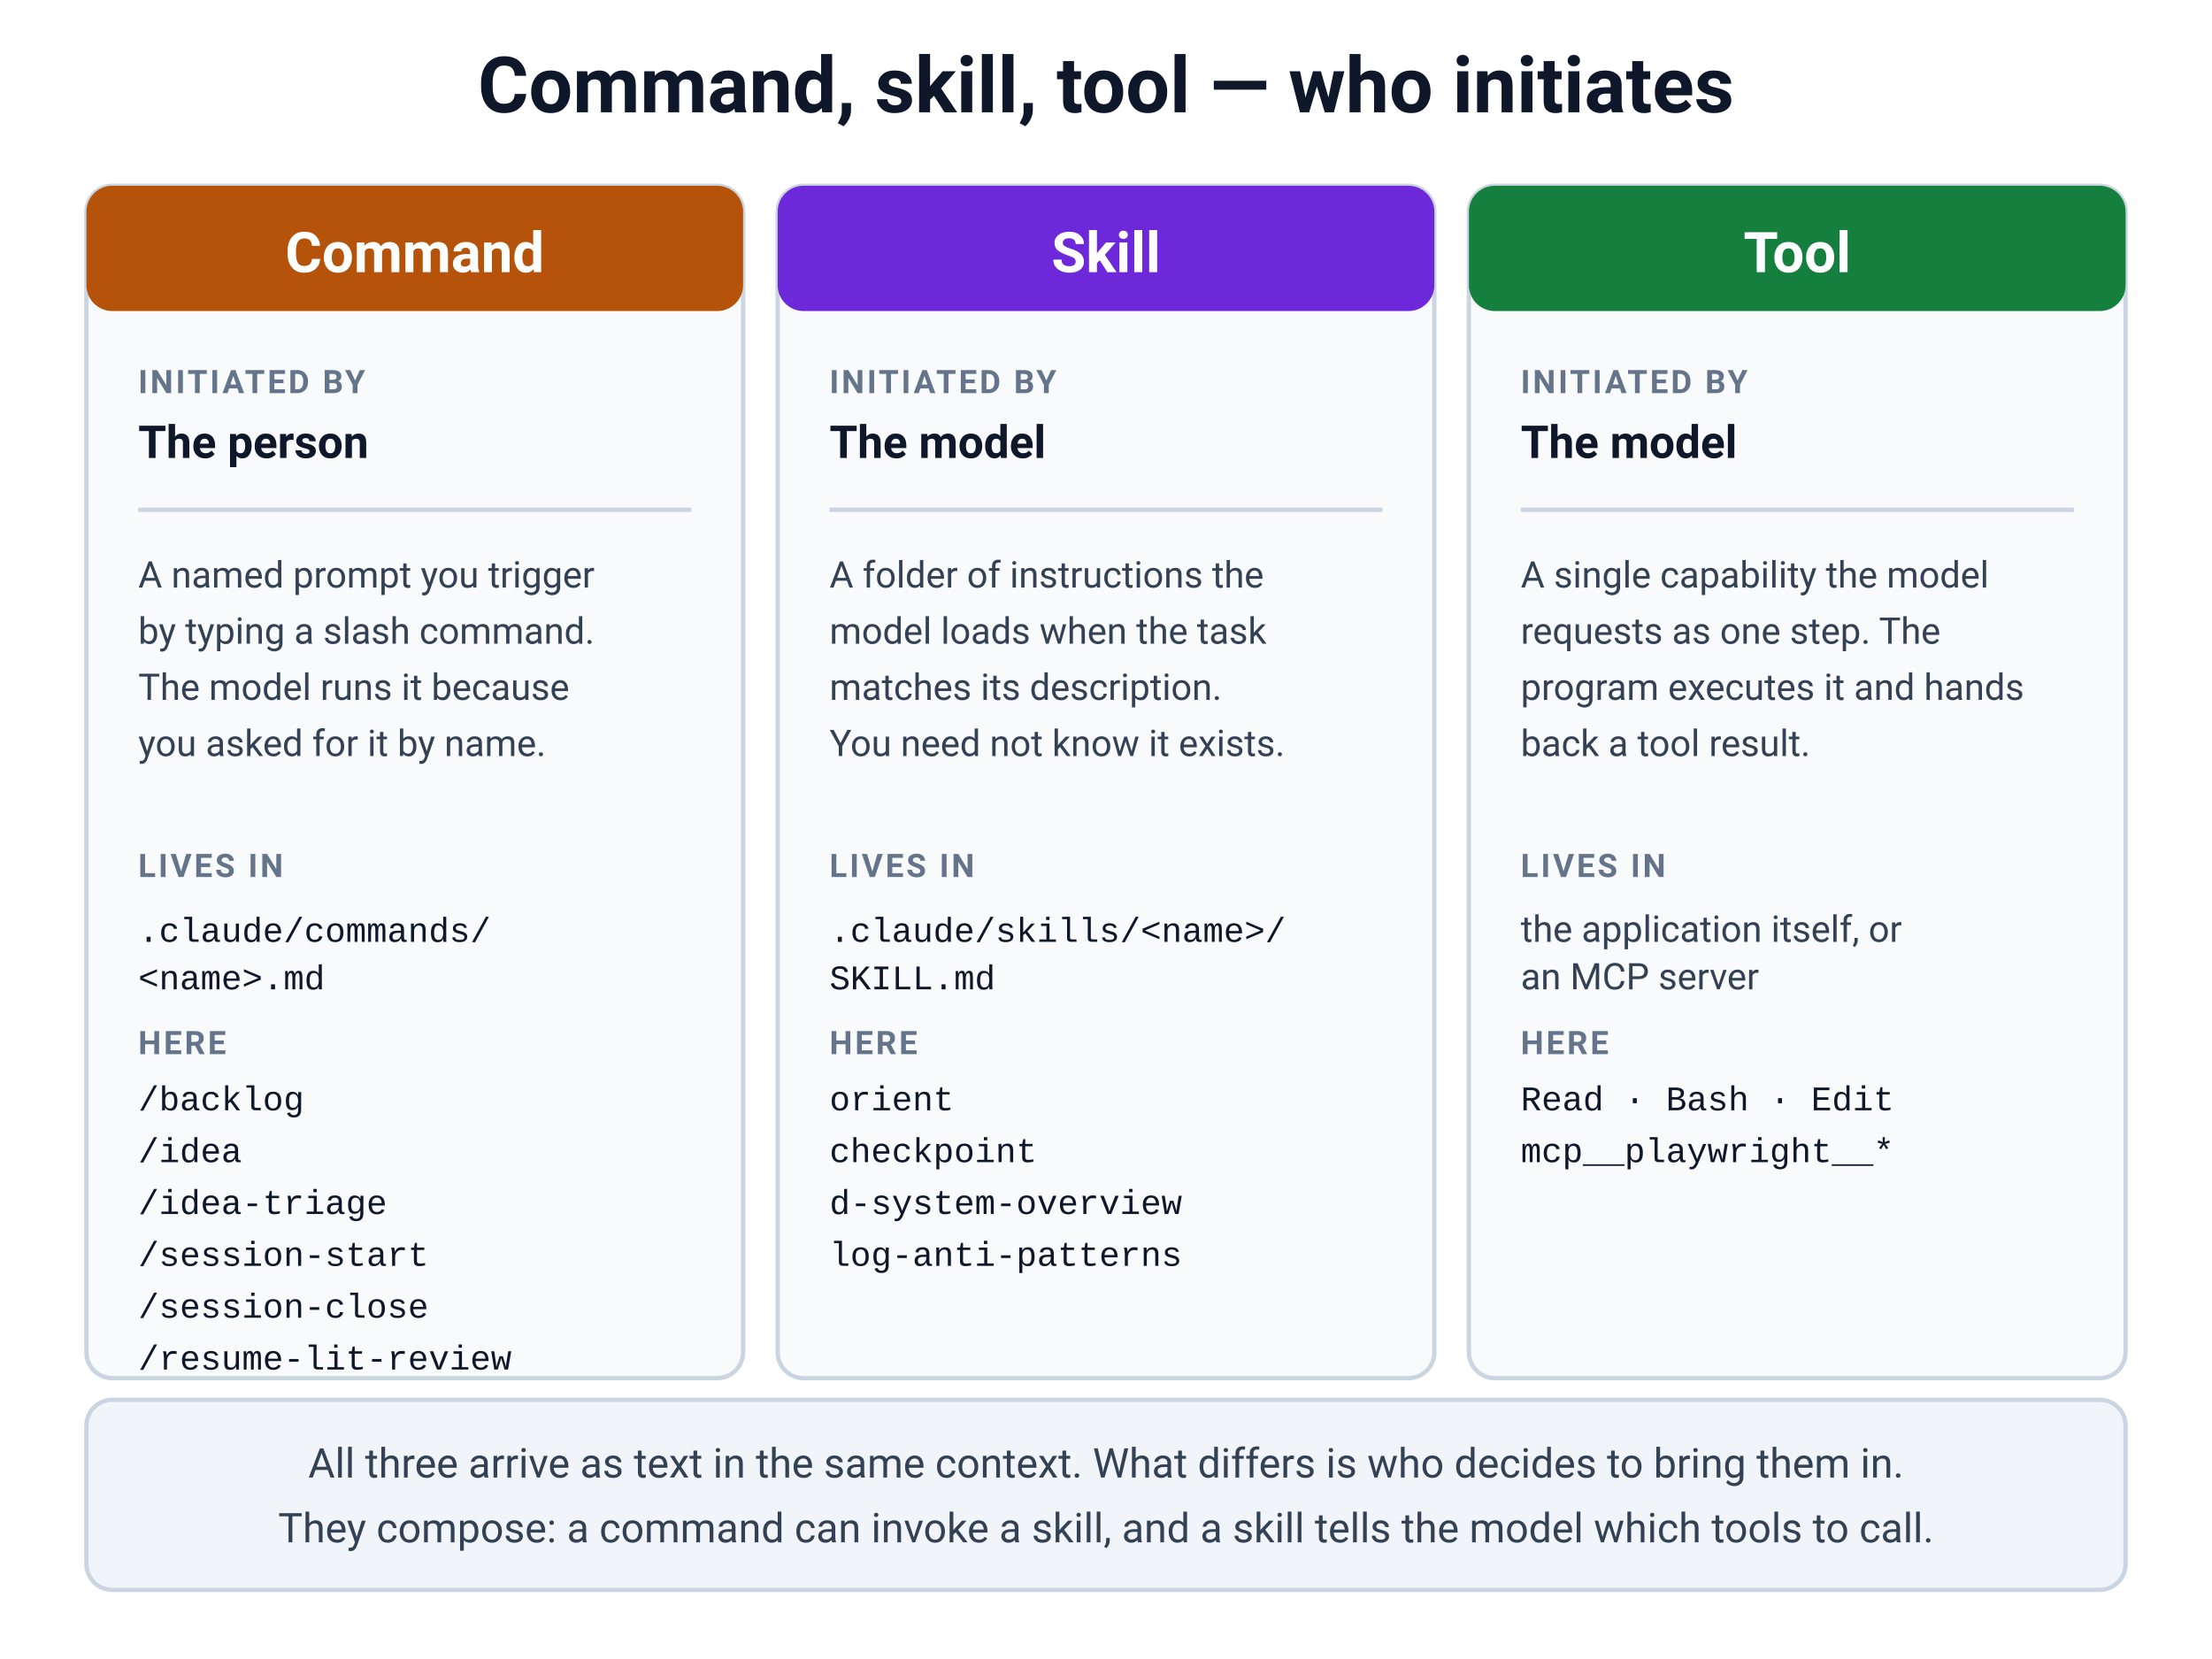
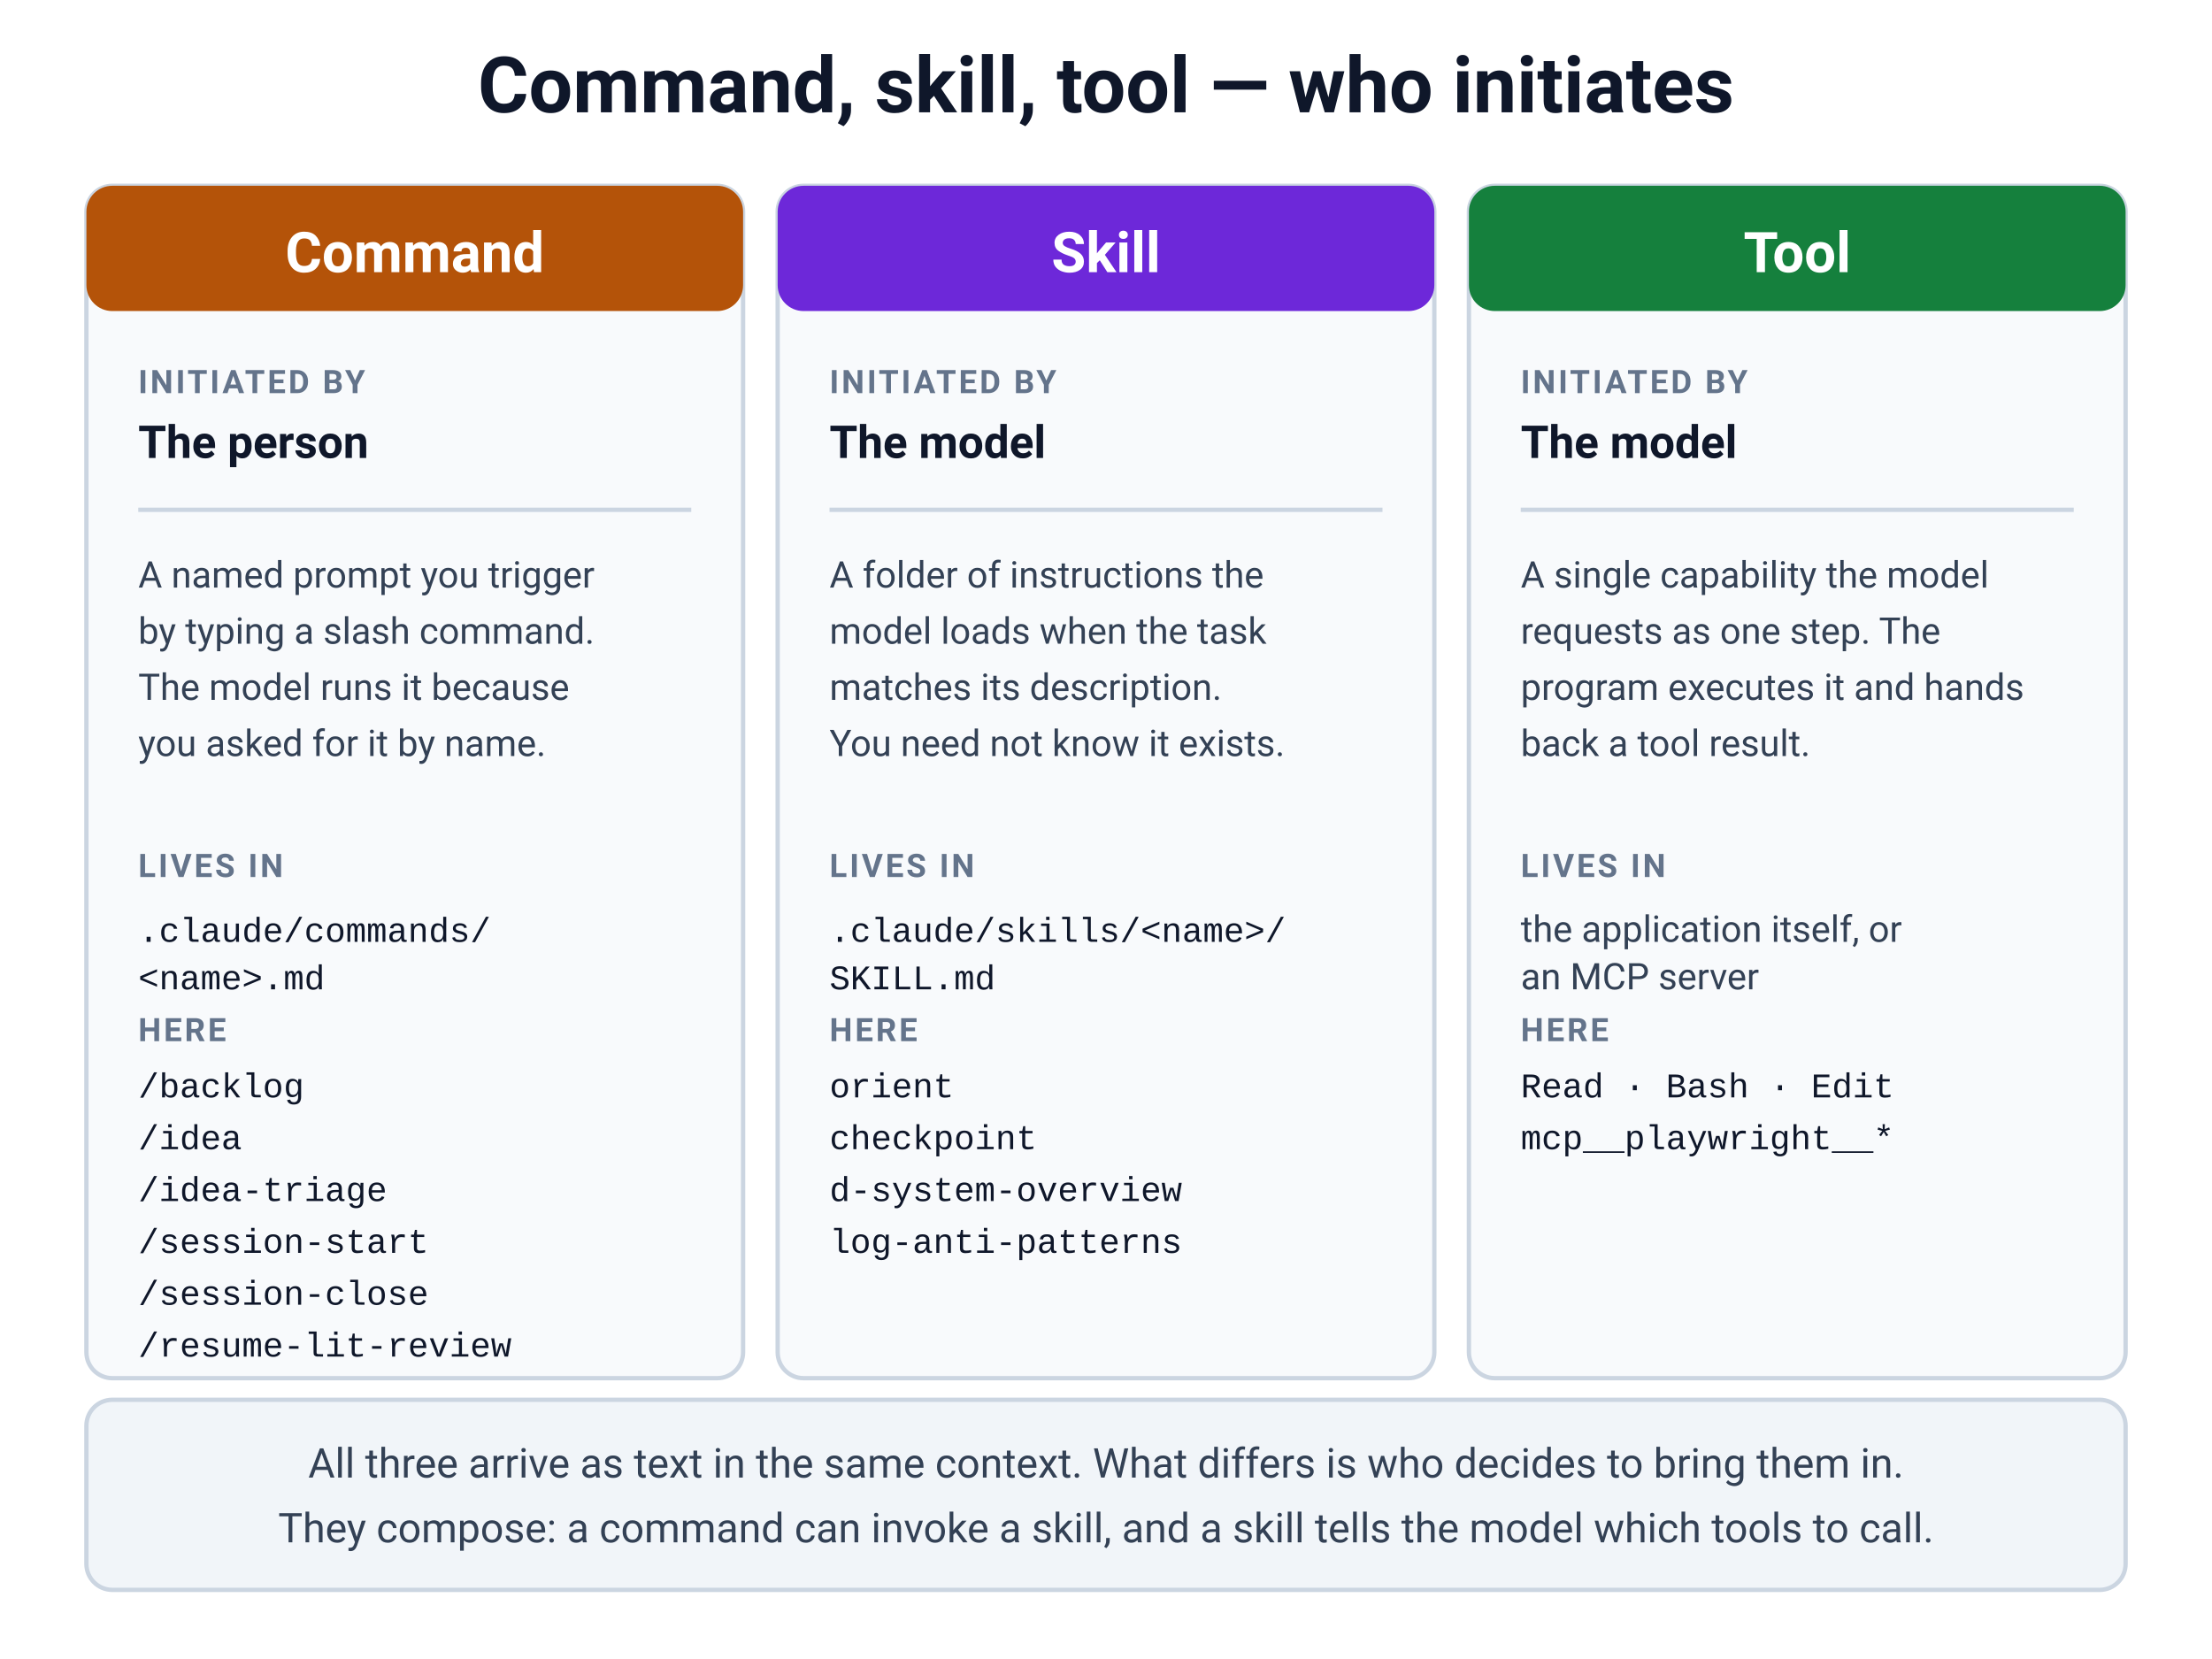
<svg xmlns="http://www.w3.org/2000/svg" width="1024" height="768" viewBox="0 0 1024 768" role="img" aria-label="Command, skill, tool — who initiates">
  <defs>
    <style>
      text { font-family: ui-sans-serif, system-ui, "Segoe UI", Roboto, Helvetica, Arial, sans-serif; }
      .mono { font-family: ui-monospace, SFMono-Regular, Menlo, Consolas, "Liberation Mono", monospace; font-size: 16px; fill: #0f172a; }
      .title { font-size: 36px; font-weight: 700; fill: #0f172a; }
      .colhead { font-size: 26px; font-weight: 700; fill: #ffffff; }
      .who { font-size: 21px; font-weight: 700; fill: #0f172a; }
      .cap { font-size: 15px; font-weight: 700; fill: #64748b; letter-spacing: 0.08em; }
      .body { font-size: 17px; fill: #334155; }
      .foot { font-size: 19px; fill: #334155; }
      .panel { fill: #f8fafc; stroke: #cbd5e1; stroke-width: 2; }
      .rule { stroke: #cbd5e1; stroke-width: 2; }
      .cmd { fill: #b45309; }
      .skl { fill: #6d28d9; }
      .tl { fill: #15803d; }
      .band { fill: #f1f5f9; stroke: #cbd5e1; stroke-width: 2; }
    </style>
  </defs>
  <rect width="1024" height="768" fill="#ffffff" />
  <text class="title" x="512" y="52" text-anchor="middle">Command, skill, tool — who initiates</text>
  <rect class="panel" x="40" y="86" width="304" height="552" rx="12" />
  <rect class="cmd" x="40" y="86" width="304" height="58" rx="12" />
  <text class="colhead" x="192" y="126" text-anchor="middle">Command</text>
  <text class="cap" x="64" y="182">INITIATED BY</text>
  <text class="who" x="64" y="212">The person</text>
  <line class="rule" x1="64" y1="236" x2="320" y2="236" />
  <text class="body" x="64" y="272">A named prompt you trigger</text>
  <text class="body" x="64" y="298">by typing a slash command.</text>
  <text class="body" x="64" y="324">The model runs it because</text>
  <text class="body" x="64" y="350">you asked for it by name.</text>
  <text class="cap" x="64" y="406">LIVES IN</text>
  <text class="mono" x="64" y="436">.claude/commands/</text>
  <text class="mono" x="64" y="458">  &lt;name&gt;.md</text>
-   <text class="cap" x="64" y="488">HERE</text>
-   <text class="mono" x="64" y="514">/backlog</text>
-   <text class="mono" x="64" y="538">/idea</text>
-   <text class="mono" x="64" y="562">/idea-triage</text>
-   <text class="mono" x="64" y="586">/session-start</text>
-   <text class="mono" x="64" y="610">/session-close</text>
-   <text class="mono" x="64" y="634">/resume-lit-review</text>
+   <text class="cap" x="64" y="482">HERE</text>
+   <text class="mono" x="64" y="508">/backlog</text>
+   <text class="mono" x="64" y="532">/idea</text>
+   <text class="mono" x="64" y="556">/idea-triage</text>
+   <text class="mono" x="64" y="580">/session-start</text>
+   <text class="mono" x="64" y="604">/session-close</text>
+   <text class="mono" x="64" y="628">/resume-lit-review</text>
  <rect class="panel" x="360" y="86" width="304" height="552" rx="12" />
  <rect class="skl" x="360" y="86" width="304" height="58" rx="12" />
  <text class="colhead" x="512" y="126" text-anchor="middle">Skill</text>
  <text class="cap" x="384" y="182">INITIATED BY</text>
  <text class="who" x="384" y="212">The model</text>
  <line class="rule" x1="384" y1="236" x2="640" y2="236" />
  <text class="body" x="384" y="272">A folder of instructions the</text>
  <text class="body" x="384" y="298">model loads when the task</text>
  <text class="body" x="384" y="324">matches its description.</text>
  <text class="body" x="384" y="350">You need not know it exists.</text>
  <text class="cap" x="384" y="406">LIVES IN</text>
  <text class="mono" x="384" y="436">.claude/skills/&lt;name&gt;/</text>
  <text class="mono" x="384" y="458">  SKILL.md</text>
-   <text class="cap" x="384" y="488">HERE</text>
-   <text class="mono" x="384" y="514">orient</text>
-   <text class="mono" x="384" y="538">checkpoint</text>
-   <text class="mono" x="384" y="562">d-system-overview</text>
-   <text class="mono" x="384" y="586">log-anti-patterns</text>
+   <text class="cap" x="384" y="482">HERE</text>
+   <text class="mono" x="384" y="508">orient</text>
+   <text class="mono" x="384" y="532">checkpoint</text>
+   <text class="mono" x="384" y="556">d-system-overview</text>
+   <text class="mono" x="384" y="580">log-anti-patterns</text>
  <rect class="panel" x="680" y="86" width="304" height="552" rx="12" />
  <rect class="tl" x="680" y="86" width="304" height="58" rx="12" />
  <text class="colhead" x="832" y="126" text-anchor="middle">Tool</text>
  <text class="cap" x="704" y="182">INITIATED BY</text>
  <text class="who" x="704" y="212">The model</text>
  <line class="rule" x1="704" y1="236" x2="960" y2="236" />
  <text class="body" x="704" y="272">A single capability the model</text>
  <text class="body" x="704" y="298">requests as one step. The</text>
  <text class="body" x="704" y="324">program executes it and hands</text>
  <text class="body" x="704" y="350">back a tool result.</text>
  <text class="cap" x="704" y="406">LIVES IN</text>
  <text class="body" x="704" y="436">the application itself, or</text>
  <text class="body" x="704" y="458">an MCP server</text>
-   <text class="cap" x="704" y="488">HERE</text>
-   <text class="mono" x="704" y="514">Read · Bash · Edit</text>
-   <text class="mono" x="704" y="538">mcp__playwright__*</text>
+   <text class="cap" x="704" y="482">HERE</text>
+   <text class="mono" x="704" y="508">Read · Bash · Edit</text>
+   <text class="mono" x="704" y="532">mcp__playwright__*</text>
  <rect class="band" x="40" y="648" width="944" height="88" rx="12" />
  <text class="foot" x="512" y="684" text-anchor="middle">All three arrive as text in the same context. What differs is who decides to bring them in.</text>
  <text class="foot" x="512" y="714" text-anchor="middle">They compose: a command can invoke a skill, and a skill tells the model which tools to call.</text>
</svg>
